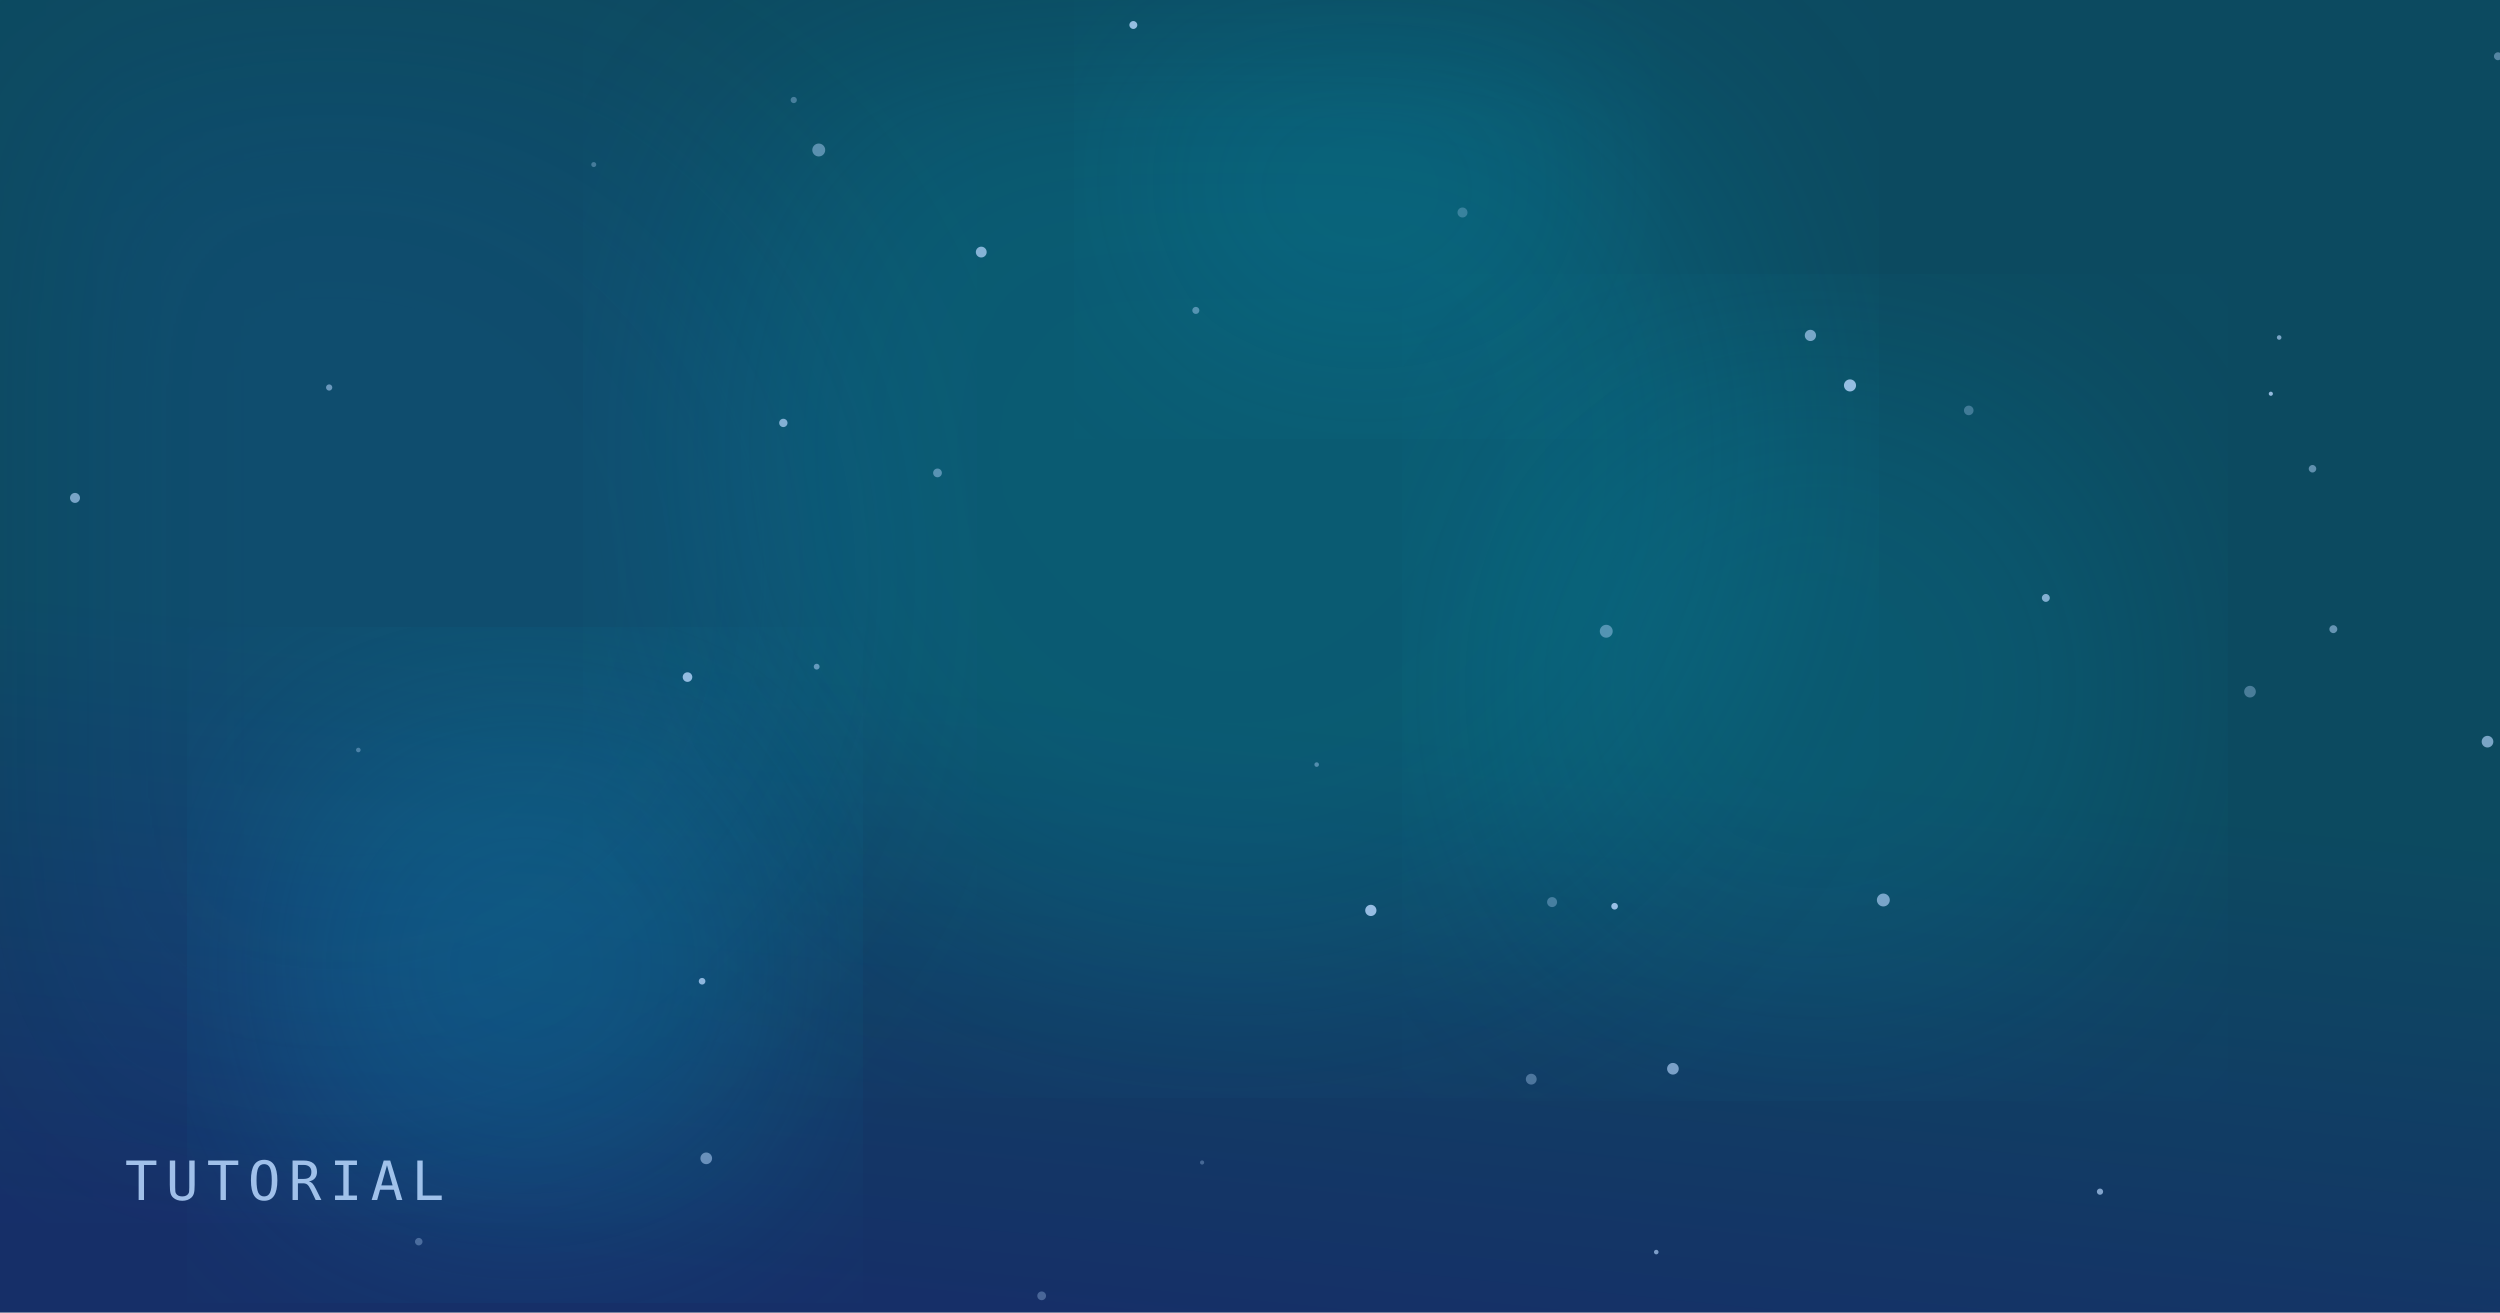
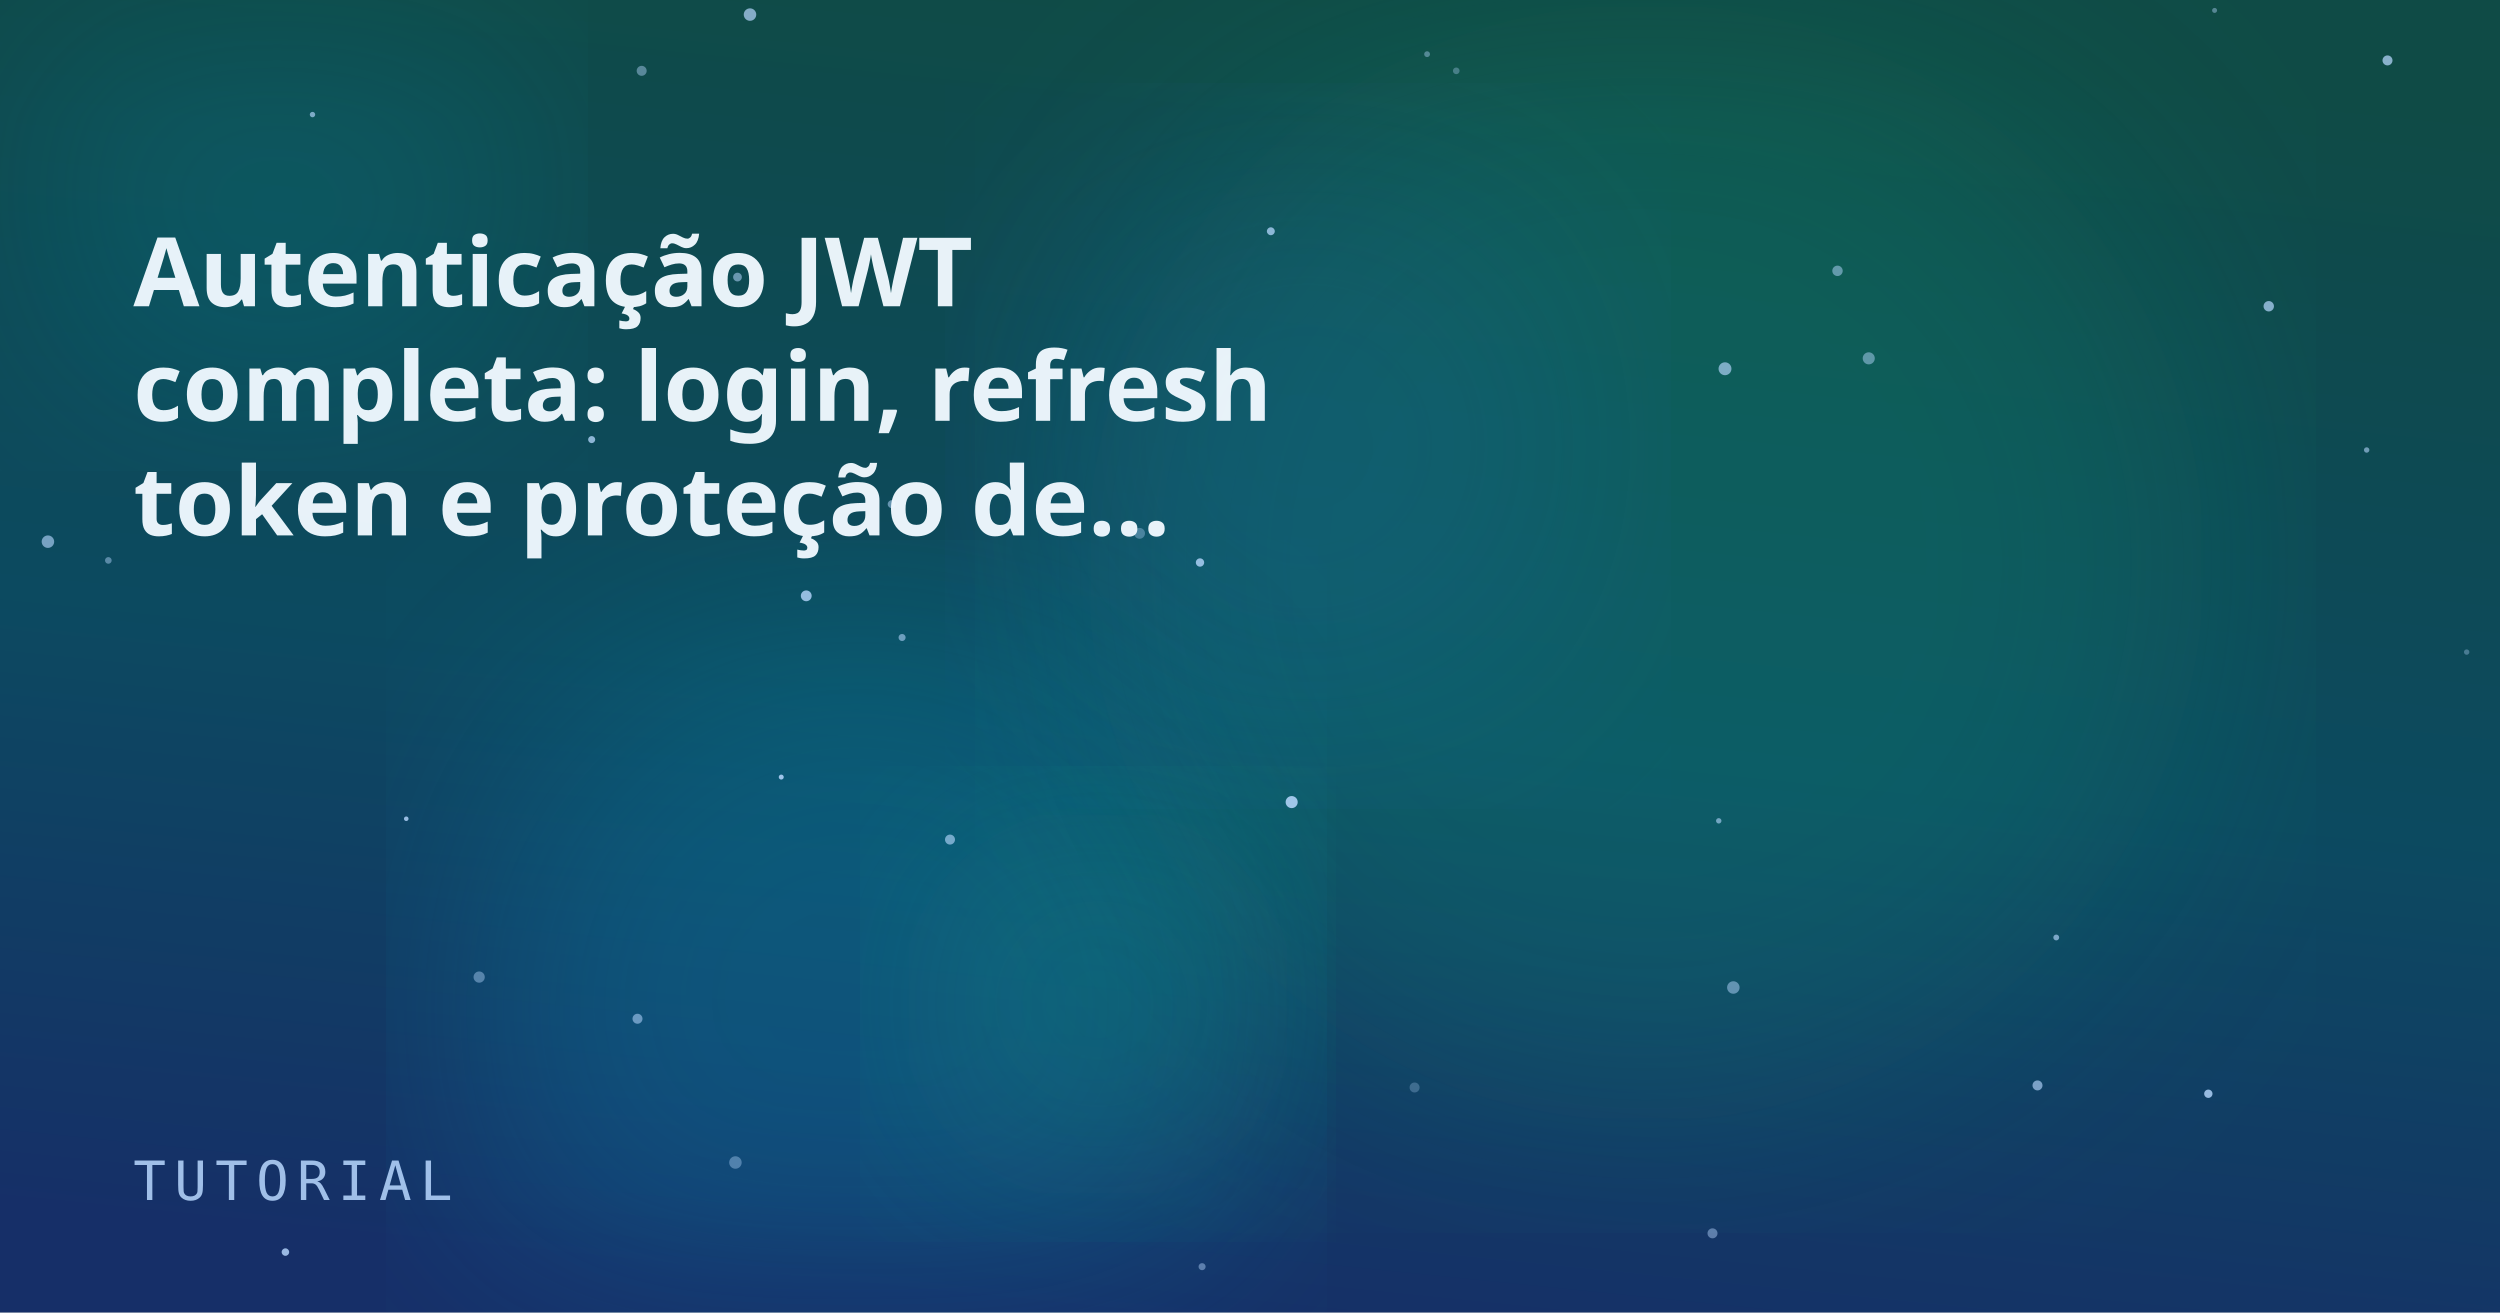
<svg xmlns="http://www.w3.org/2000/svg" width="1200" height="630" viewBox="0 0 1200 630">
  <defs>
    <linearGradient id="bg" gradientTransform="rotate(102 0.5 0.5)">
-       <stop offset="0" stop-color="#06b6d4" />
+       <stop offset="0" stop-color="#10b981" />
      <stop offset="0.55" stop-color="#06b6d4" />
      <stop offset="1" stop-color="#2563eb" />
    </linearGradient>
    <filter id="soft">
      <feGaussianBlur stdDeviation="60" />
    </filter>
  </defs>
  <rect width="1200" height="630" fill="#0f172a" />
  <rect width="1200" height="630" fill="url(#bg)" opacity="0.32" />
-   <circle cx="591" cy="216" r="259" fill="#06b6d4" opacity="0.16" filter="url(#soft)" />
-   <circle cx="871" cy="330" r="165" fill="#06b6d4" opacity="0.13" filter="url(#soft)" />
-   <circle cx="159" cy="277" r="258" fill="#2563eb" opacity="0.10" filter="url(#soft)" />
-   <circle cx="656" cy="70" r="117" fill="#06b6d4" opacity="0.12" filter="url(#soft)" />
-   <circle cx="252" cy="463" r="135" fill="#06b6d4" opacity="0.20" filter="url(#soft)" />
-   <circle cx="500" cy="622" r="2.1" fill="#b8d8ff" opacity="0.32" />
-   <circle cx="172" cy="360" r="1.1" fill="#b8d8ff" opacity="0.36" />
-   <circle cx="330" cy="325" r="2.3" fill="#b8d8ff" opacity="0.78" />
-   <circle cx="1194" cy="356" r="2.8" fill="#b8d8ff" opacity="0.64" />
-   <circle cx="36" cy="239" r="2.4" fill="#b8d8ff" opacity="0.63" />
-   <circle cx="745" cy="433" r="2.4" fill="#b8d8ff" opacity="0.34" />
-   <circle cx="702" cy="102" r="2.4" fill="#b8d8ff" opacity="0.28" />
-   <circle cx="1110" cy="225" r="1.8" fill="#b8d8ff" opacity="0.49" />
-   <circle cx="544" cy="12" r="1.9" fill="#b8d8ff" opacity="0.80" />
-   <circle cx="735" cy="518" r="2.6" fill="#b8d8ff" opacity="0.36" />
-   <circle cx="775" cy="435" r="1.6" fill="#b8d8ff" opacity="0.82" />
-   <circle cx="803" cy="513" r="2.8" fill="#b8d8ff" opacity="0.63" />
-   <circle cx="771" cy="303" r="3.1" fill="#b8d8ff" opacity="0.43" />
-   <circle cx="376" cy="203" r="2.0" fill="#b8d8ff" opacity="0.69" />
-   <circle cx="1094" cy="162" r="1.1" fill="#b8d8ff" opacity="0.64" />
-   <circle cx="381" cy="48" r="1.5" fill="#b8d8ff" opacity="0.35" />
-   <circle cx="869" cy="161" r="2.7" fill="#b8d8ff" opacity="0.63" />
-   <circle cx="577" cy="558" r="1.0" fill="#b8d8ff" opacity="0.31" />
-   <circle cx="337" cy="471" r="1.6" fill="#b8d8ff" opacity="0.75" />
-   <circle cx="450" cy="227" r="2.1" fill="#b8d8ff" opacity="0.45" />
-   <circle cx="632" cy="367" r="1.1" fill="#b8d8ff" opacity="0.42" />
-   <circle cx="158" cy="186" r="1.5" fill="#b8d8ff" opacity="0.54" />
-   <circle cx="574" cy="149" r="1.7" fill="#b8d8ff" opacity="0.43" />
-   <circle cx="1008" cy="572" r="1.5" fill="#b8d8ff" opacity="0.67" />
-   <circle cx="904" cy="432" r="3.1" fill="#b8d8ff" opacity="0.63" />
-   <circle cx="392" cy="320" r="1.4" fill="#b8d8ff" opacity="0.51" />
-   <circle cx="982" cy="287" r="1.9" fill="#b8d8ff" opacity="0.69" />
-   <circle cx="201" cy="596" r="1.8" fill="#b8d8ff" opacity="0.33" />
-   <circle cx="658" cy="437" r="2.7" fill="#b8d8ff" opacity="0.80" />
-   <circle cx="471" cy="121" r="2.6" fill="#b8d8ff" opacity="0.71" />
-   <circle cx="339" cy="556" r="2.8" fill="#b8d8ff" opacity="0.52" />
-   <circle cx="1090" cy="189" r="1.0" fill="#b8d8ff" opacity="0.79" />
-   <circle cx="888" cy="185" r="2.9" fill="#b8d8ff" opacity="0.80" />
-   <circle cx="285" cy="79" r="1.2" fill="#b8d8ff" opacity="0.33" />
-   <circle cx="795" cy="601" r="1.1" fill="#b8d8ff" opacity="0.64" />
-   <circle cx="945" cy="197" r="2.3" fill="#b8d8ff" opacity="0.31" />
-   <circle cx="1199" cy="27" r="1.9" fill="#b8d8ff" opacity="0.42" />
-   <circle cx="393" cy="72" r="3.1" fill="#b8d8ff" opacity="0.46" />
-   <circle cx="1120" cy="302" r="1.9" fill="#b8d8ff" opacity="0.52" />
-   <circle cx="1080" cy="332" r="2.8" fill="#b8d8ff" opacity="0.36" />
-   <text x="60" y="576" font-family="ui-monospace,monospace" font-size="26" fill="#b8d8ff" opacity="0.85" letter-spacing="4">TUTORIAL</text>
+   <circle cx="790" cy="270" r="268" fill="#10b981" opacity="0.17" filter="url(#soft)" />
+   <circle cx="411" cy="485" r="188" fill="#06b6d4" opacity="0.20" filter="url(#soft)" />
+   <circle cx="628" cy="214" r="145" fill="#2563eb" opacity="0.12" filter="url(#soft)" />
+   <circle cx="527" cy="482" r="95" fill="#10b981" opacity="0.18" filter="url(#soft)" />
+   <circle cx="133" cy="77" r="124" fill="#06b6d4" opacity="0.13" filter="url(#soft)" />
+   <circle cx="882" cy="130" r="2.5" fill="#b8d8ff" opacity="0.50" />
+   <circle cx="1184" cy="313" r="1.3" fill="#b8d8ff" opacity="0.34" />
+   <circle cx="685" cy="26" r="1.4" fill="#b8d8ff" opacity="0.41" />
+   <circle cx="620" cy="385" r="2.9" fill="#b8d8ff" opacity="0.85" />
+   <circle cx="679" cy="522" r="2.4" fill="#b8d8ff" opacity="0.27" />
+   <circle cx="456" cy="403" r="2.4" fill="#b8d8ff" opacity="0.62" />
+   <circle cx="825" cy="394" r="1.3" fill="#b8d8ff" opacity="0.60" />
+   <circle cx="195" cy="393" r="1.1" fill="#b8d8ff" opacity="0.81" />
+   <circle cx="428" cy="242" r="1.9" fill="#b8d8ff" opacity="0.52" />
+   <circle cx="23" cy="260" r="3.0" fill="#b8d8ff" opacity="0.62" />
+   <circle cx="987" cy="450" r="1.4" fill="#b8d8ff" opacity="0.64" />
+   <circle cx="828" cy="177" r="3.1" fill="#b8d8ff" opacity="0.65" />
+   <circle cx="978" cy="521" r="2.4" fill="#b8d8ff" opacity="0.64" />
+   <circle cx="577" cy="608" r="1.7" fill="#b8d8ff" opacity="0.44" />
+   <circle cx="387" cy="286" r="2.6" fill="#b8d8ff" opacity="0.80" />
+   <circle cx="308" cy="34" r="2.4" fill="#b8d8ff" opacity="0.44" />
+   <circle cx="92" cy="140" r="1.4" fill="#b8d8ff" opacity="0.68" />
+   <circle cx="306" cy="489" r="2.4" fill="#b8d8ff" opacity="0.54" />
+   <circle cx="1063" cy="5" r="1.2" fill="#b8d8ff" opacity="0.42" />
+   <circle cx="897" cy="172" r="2.9" fill="#b8d8ff" opacity="0.48" />
+   <circle cx="433" cy="306" r="1.7" fill="#b8d8ff" opacity="0.57" />
+   <circle cx="699" cy="34" r="1.6" fill="#b8d8ff" opacity="0.33" />
+   <circle cx="354" cy="133" r="2.1" fill="#b8d8ff" opacity="0.54" />
+   <circle cx="284" cy="211" r="1.7" fill="#b8d8ff" opacity="0.75" />
+   <circle cx="1089" cy="147" r="2.5" fill="#b8d8ff" opacity="0.70" />
+   <circle cx="822" cy="592" r="2.4" fill="#b8d8ff" opacity="0.45" />
+   <circle cx="610" cy="111" r="1.9" fill="#b8d8ff" opacity="0.74" />
+   <circle cx="547" cy="256" r="2.6" fill="#b8d8ff" opacity="0.35" />
+   <circle cx="1136" cy="216" r="1.3" fill="#b8d8ff" opacity="0.58" />
+   <circle cx="832" cy="474" r="3.0" fill="#b8d8ff" opacity="0.49" />
+   <circle cx="230" cy="469" r="2.7" fill="#b8d8ff" opacity="0.42" />
+   <circle cx="1060" cy="525" r="2.0" fill="#b8d8ff" opacity="0.80" />
+   <circle cx="360" cy="7" r="3.0" fill="#b8d8ff" opacity="0.69" />
+   <circle cx="353" cy="558" r="3.0" fill="#b8d8ff" opacity="0.39" />
+   <circle cx="150" cy="55" r="1.3" fill="#b8d8ff" opacity="0.65" />
+   <circle cx="1146" cy="29" r="2.4" fill="#b8d8ff" opacity="0.72" />
+   <circle cx="375" cy="373" r="1.2" fill="#b8d8ff" opacity="0.85" />
+   <circle cx="52" cy="269" r="1.6" fill="#b8d8ff" opacity="0.45" />
+   <circle cx="137" cy="601" r="1.8" fill="#b8d8ff" opacity="0.81" />
+   <circle cx="576" cy="270" r="2.0" fill="#b8d8ff" opacity="0.79" />
+   <text x="64" y="147" font-family="ui-sans-serif,system-ui,sans-serif" font-size="46" font-weight="700" fill="#f0f9ff" opacity="0.96">Autenticação JWT</text>
+   <text x="64" y="202" font-family="ui-sans-serif,system-ui,sans-serif" font-size="46" font-weight="700" fill="#f0f9ff" opacity="0.96">completa: login, refresh</text>
+   <text x="64" y="257" font-family="ui-sans-serif,system-ui,sans-serif" font-size="46" font-weight="700" fill="#f0f9ff" opacity="0.96">token e proteção de...</text>
+   <text x="64" y="576" font-family="ui-monospace,monospace" font-size="26" fill="#b8d8ff" opacity="0.85" letter-spacing="4">TUTORIAL</text>
</svg>
